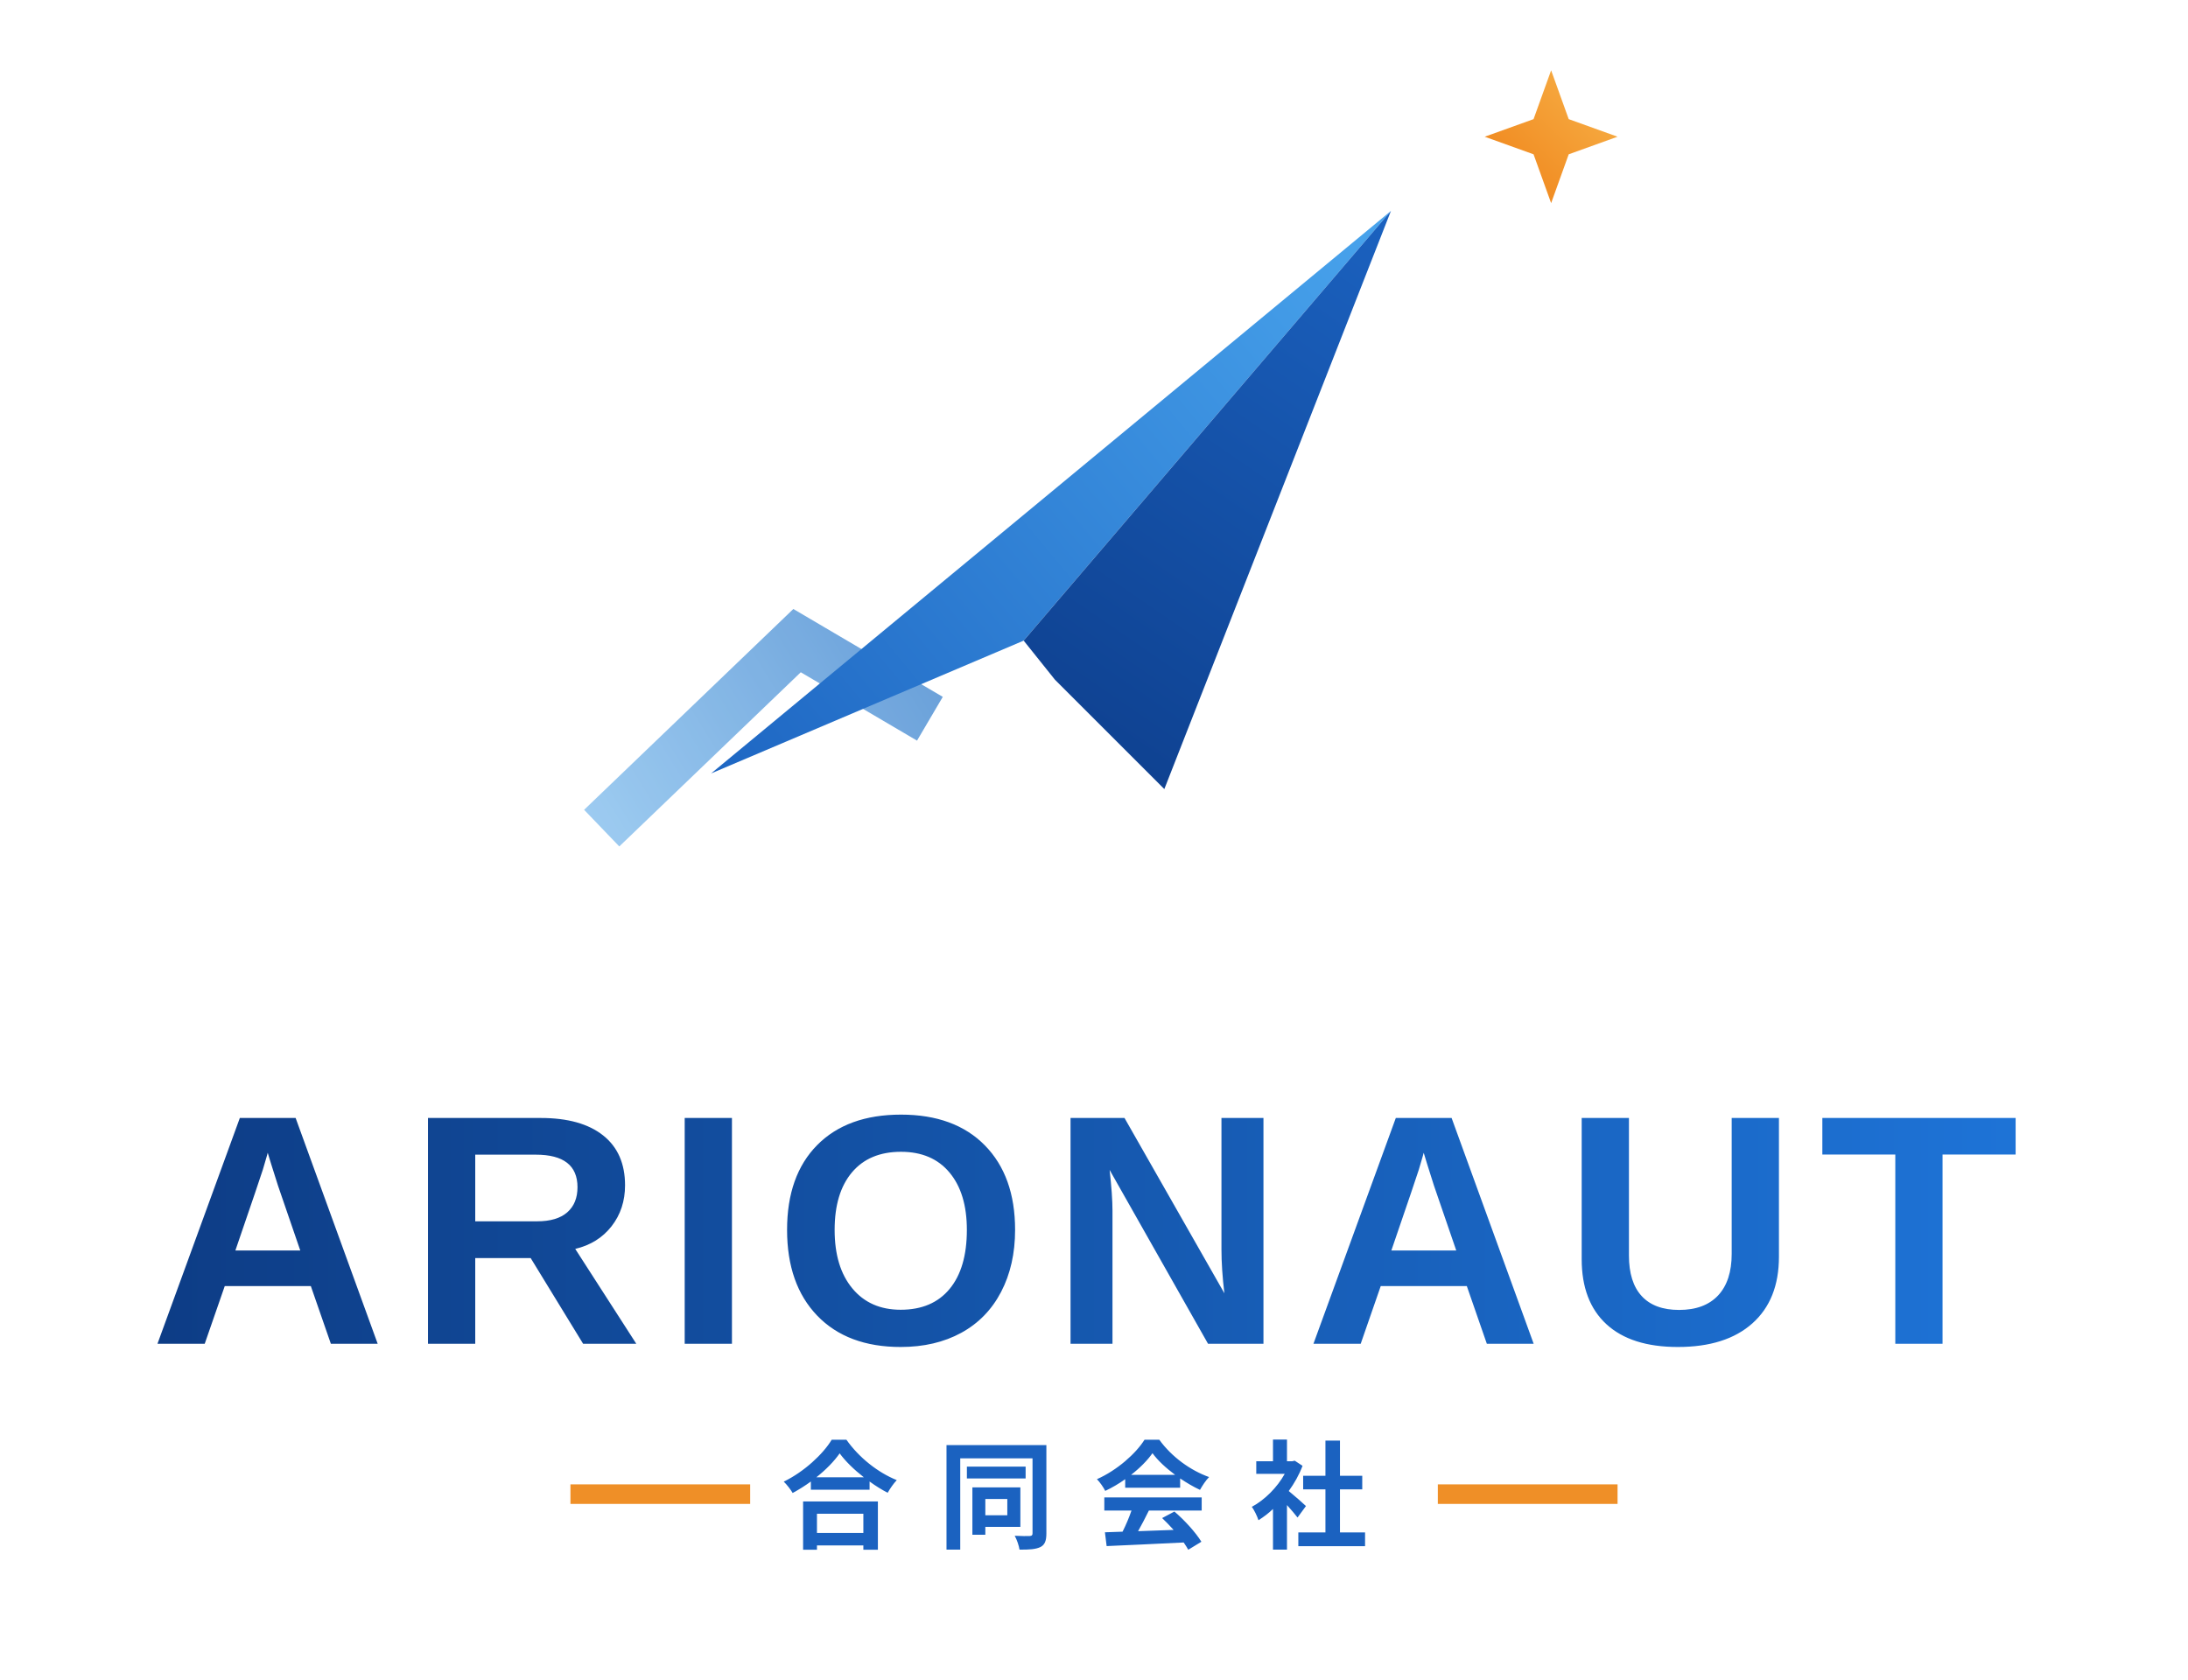
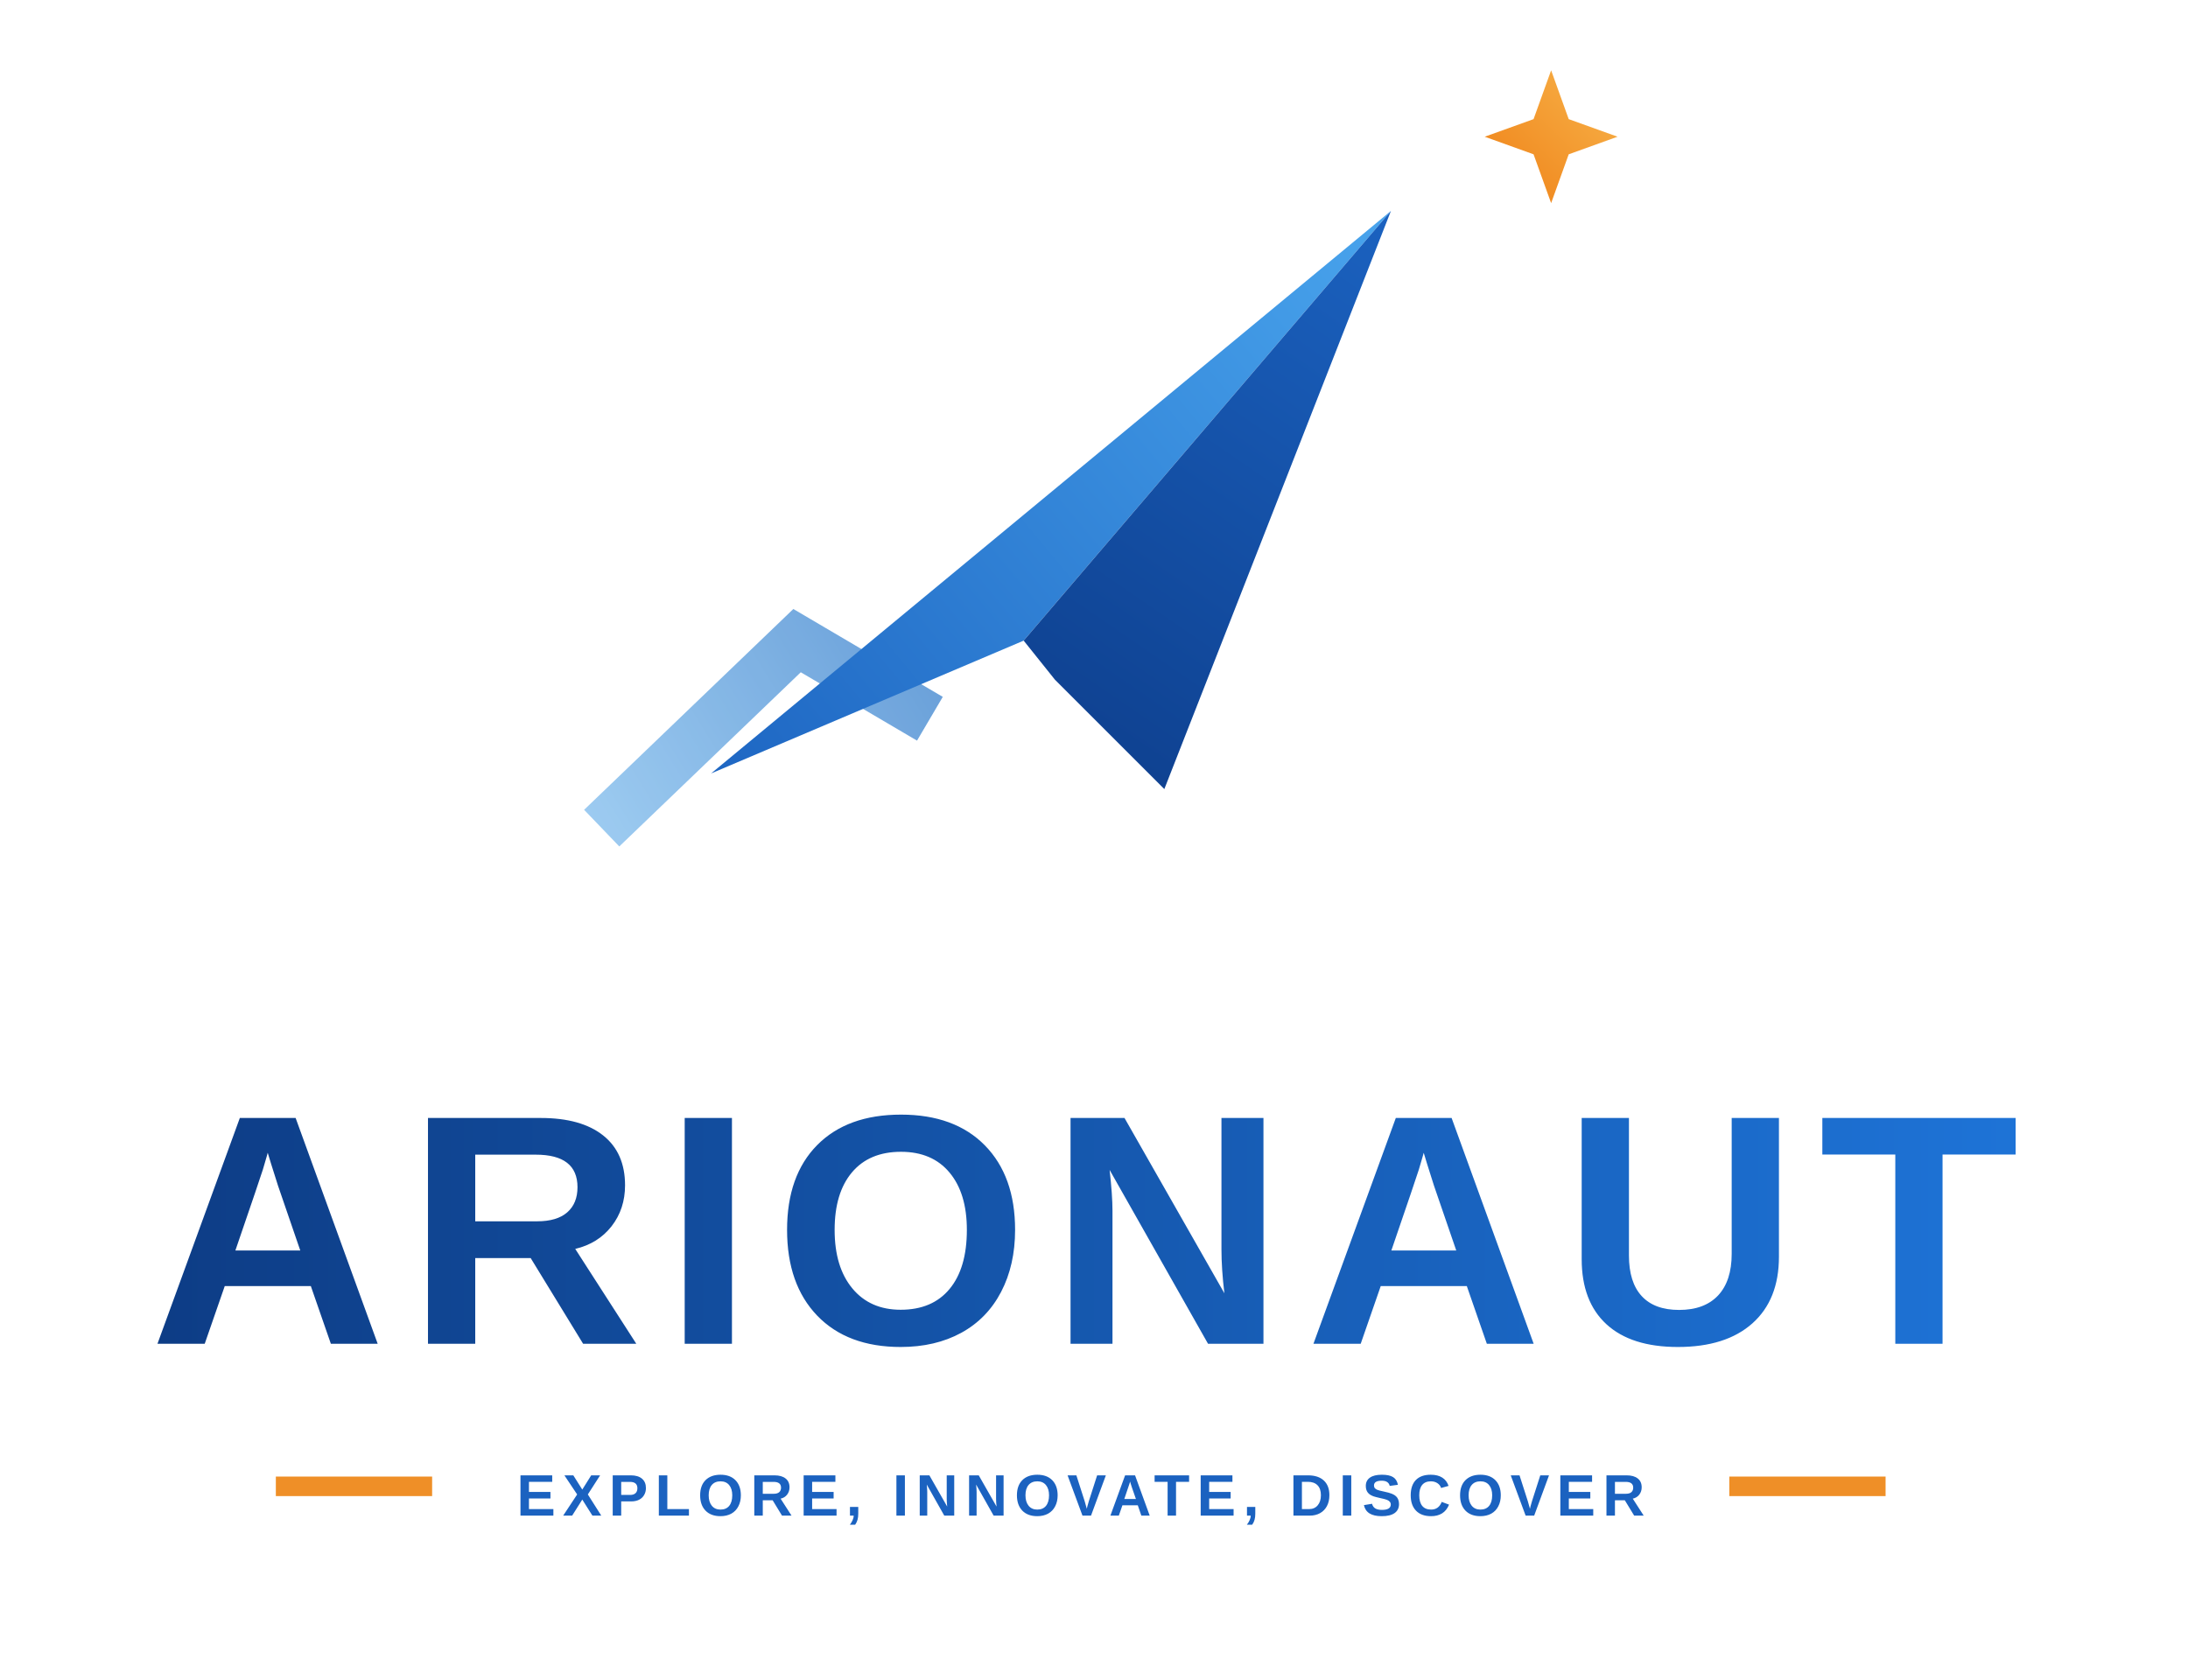
- <svg xmlns="http://www.w3.org/2000/svg" viewBox="0 0 560 430" role="img" aria-label="Arionaut合同会社">
+ <svg xmlns="http://www.w3.org/2000/svg" viewBox="0 0 560 430" role="img" aria-label="アリオノート合同会社">
  <defs>
    <linearGradient id="sw1" gradientUnits="userSpaceOnUse" x1="40" y1="190" x2="220" y2="40">
      <stop offset="0" stop-color="#1b62c0" />
      <stop offset="1" stop-color="#48a3ec" />
    </linearGradient>
    <linearGradient id="sw2" gradientUnits="userSpaceOnUse" x1="120" y1="200" x2="230" y2="40">
      <stop offset="0" stop-color="#0c3a86" />
      <stop offset="1" stop-color="#1b62c0" />
    </linearGradient>
    <linearGradient id="ssp" gradientUnits="userSpaceOnUse" x1="20" y1="200" x2="150" y2="120">
      <stop offset="0" stop-color="#8ec4ef" />
      <stop offset="1" stop-color="#2f74c4" />
    </linearGradient>
    <linearGradient id="sst" gradientUnits="userSpaceOnUse" x1="250" y1="34" x2="284" y2="0">
      <stop offset="0" stop-color="#ef8117" />
      <stop offset="1" stop-color="#f8b64d" />
    </linearGradient>
    <linearGradient id="swm" gradientUnits="userSpaceOnUse" x1="36" y1="0" x2="524" y2="0">
      <stop offset="0" stop-color="#0d3c85" />
      <stop offset="1" stop-color="#1e74d8" />
    </linearGradient>
  </defs>
  <g transform="translate(130,16)">
    <polyline points="24,196 74,148 108,168" stroke="url(#ssp)" stroke-width="13" fill="none" stroke-linejoin="miter" stroke-miterlimit="12" opacity="0.85" />
    <polygon points="52,182 226,38 132,148" fill="url(#sw1)" />
    <polygon points="132,148 226,38 168,186 140,158" fill="url(#sw2)" />
    <polygon points="267,2 271.5,14.5 284,19 271.5,23.5 267,36 262.5,23.5 250,19 262.5,14.5" fill="url(#sst)" />
  </g>
  <text x="277.5" y="344" text-anchor="middle" font-family="Montserrat, 'Helvetica Neue', Arial, sans-serif" font-weight="900" font-size="84" letter-spacing="5.04" fill="url(#swm)">ARIONAUT</text>
-   <rect x="146" y="380" width="46" height="5" fill="#ef8f27" />
-   <rect x="368" y="380" width="46" height="5" fill="#ef8f27" />
-   <text x="275" y="394" text-anchor="middle" font-family="'Noto Sans JP', 'Hiragino Sans', 'Yu Gothic', sans-serif" font-weight="700" font-size="30" letter-spacing="10" fill="#1b62c0">合同会社</text>
+   <rect x="70.6" y="378" width="40" height="5" fill="#ef8f27" />
+   <rect x="442.6" y="378" width="40" height="5" fill="#ef8f27" />
+   <text x="276.6" y="388" text-anchor="middle" font-family="Montserrat, 'Helvetica Neue', Arial, sans-serif" font-weight="600" font-size="15" letter-spacing="1.8" fill="#1b62c0">EXPLORE, INNOVATE, DISCOVER</text>
</svg>
